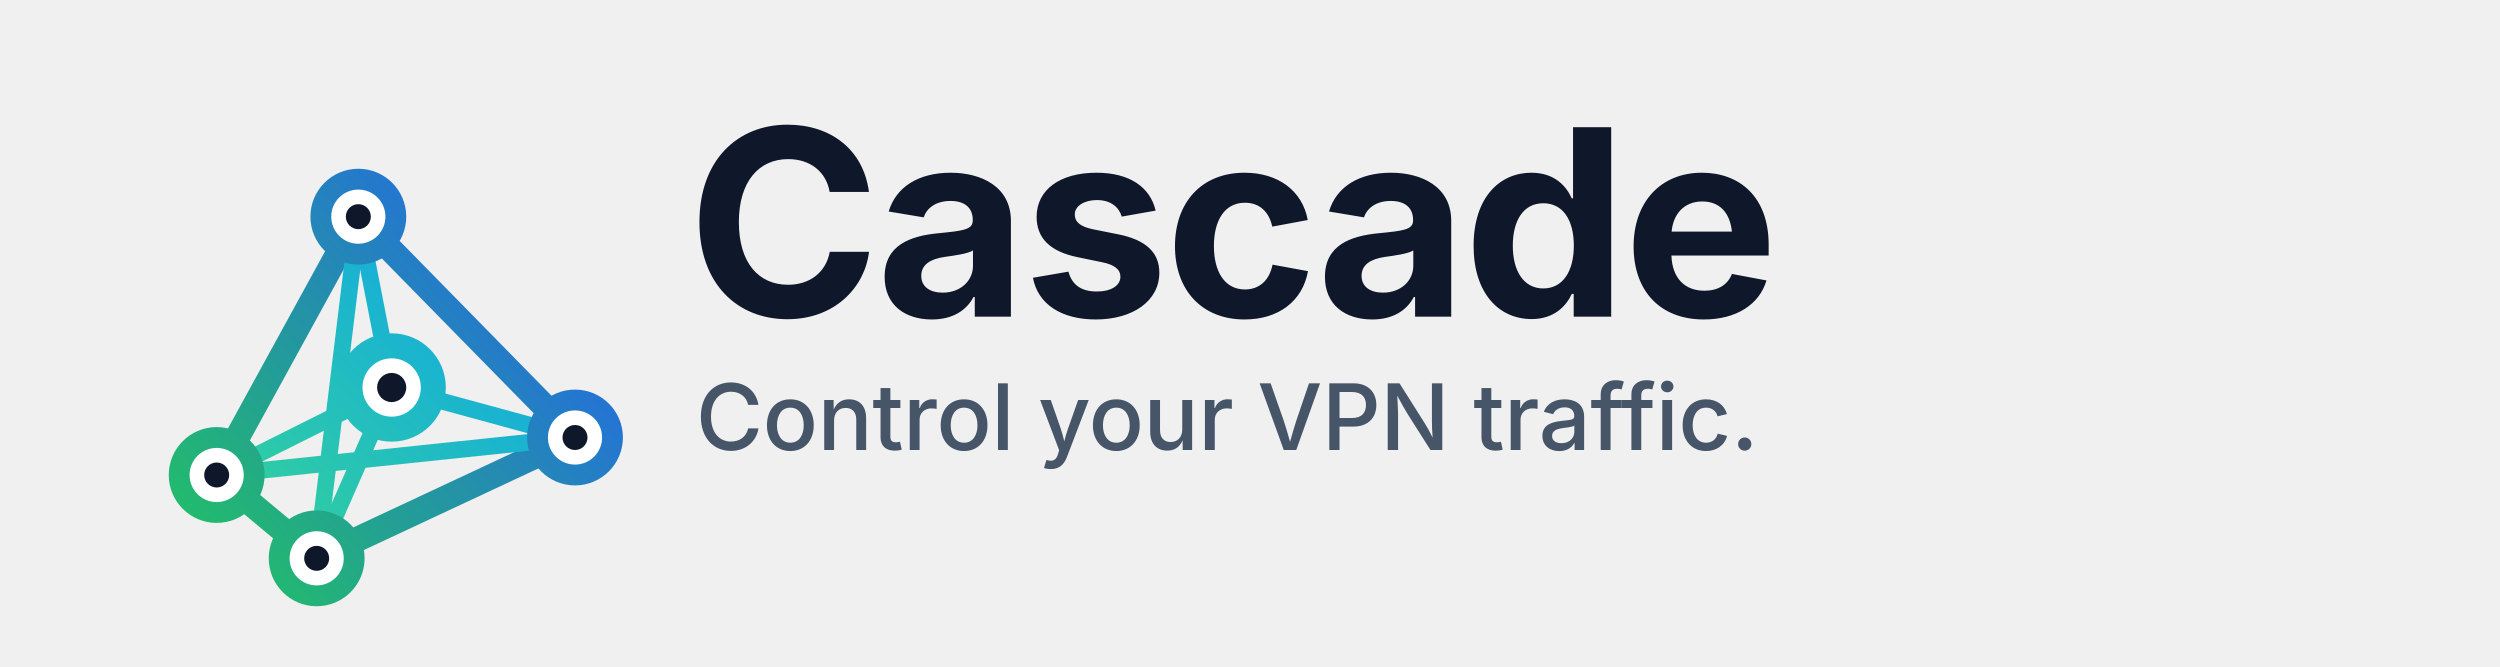
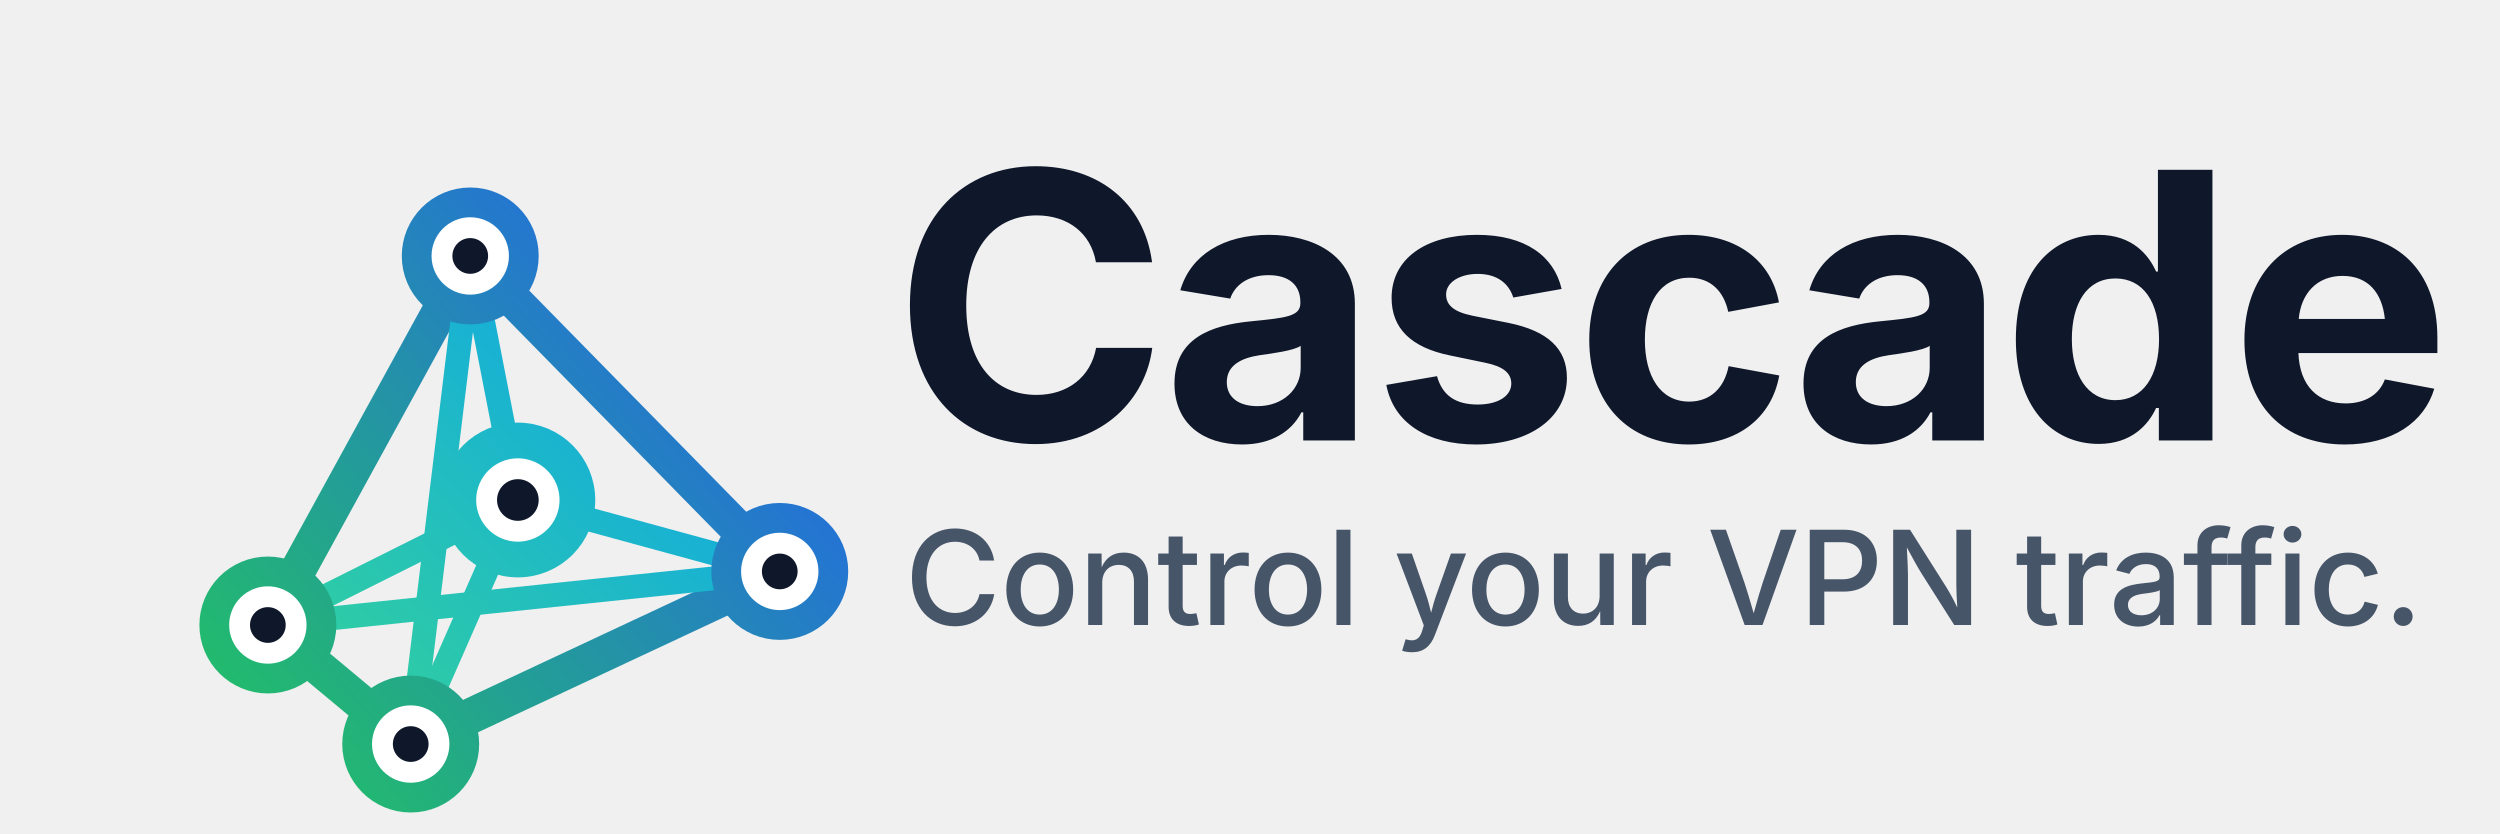
- <svg xmlns="http://www.w3.org/2000/svg" width="1200" height="320" viewBox="0 0 1200 320" fill="none" role="img" aria-labelledby="title desc">
+ <svg xmlns="http://www.w3.org/2000/svg" width="840" height="280" viewBox="0 0 840 280" fill="none" role="img" aria-labelledby="title desc">
  <defs>
    <linearGradient id="gradA" x1="36" y1="230" x2="232" y2="58" gradientUnits="userSpaceOnUse">
      <stop offset="0" stop-color="#22C55E" />
      <stop offset="1" stop-color="#2563EB" />
    </linearGradient>
    <linearGradient id="gradB" x1="70" y1="214" x2="204" y2="76" gradientUnits="userSpaceOnUse">
      <stop offset="0" stop-color="#34D399" />
      <stop offset="1" stop-color="#0EA5E9" />
    </linearGradient>
    <style>
      .brand { fill: #0F172A; font: 700 125px Inter, ui-sans-serif, system-ui, -apple-system, "Segoe UI", Roboto, Arial, sans-serif; letter-spacing: -2px; }
      .tag { fill: #475569; font: 500 44px Inter, ui-sans-serif, system-ui, -apple-system, "Segoe UI", Roboto, Arial, sans-serif; letter-spacing: -0.2px; }
      .edgeA { stroke: url(#gradA); stroke-width: 12; stroke-linecap: round; stroke-linejoin: round; }
      .edgeB { stroke: url(#gradB); stroke-width: 8; stroke-linecap: round; stroke-linejoin: round; }
      .nodeOuter { fill: white; stroke: url(#gradA); stroke-width: 10; }
      .nodeInner { fill: #0F172A; }
      .controller { fill: white; stroke: url(#gradB); stroke-width: 12; }
      .controllerCore { fill: #0F172A; }
    </style>
  </defs>
-   <g transform="translate(34 38)">
+   <g transform="translate(20 20)">
    <path class="edgeA" d="M70 190 L138 66 L242 172 L118 230 Z" />
    <path class="edgeB" d="M70 190 L242 172" />
    <path class="edgeB" d="M138 66 L118 230" />
    <path class="edgeB" d="M154 148 L138 66" />
    <path class="edgeB" d="M154 148 L70 190" />
    <path class="edgeB" d="M154 148 L242 172" />
    <path class="edgeB" d="M154 148 L118 230" />
    <circle class="nodeOuter" cx="138" cy="66" r="18" />
    <circle class="nodeOuter" cx="70" cy="190" r="18" />
    <circle class="nodeOuter" cx="242" cy="172" r="18" />
    <circle class="nodeOuter" cx="118" cy="230" r="18" />
    <circle class="controller" cx="154" cy="148" r="20" />
    <circle class="controllerCore" cx="154" cy="148" r="7" />
    <circle class="nodeInner" cx="138" cy="66" r="6" />
    <circle class="nodeInner" cx="70" cy="190" r="6" />
    <circle class="nodeInner" cx="242" cy="172" r="6" />
    <circle class="nodeInner" cx="118" cy="230" r="6" />
  </g>
-   <text x="330" y="152" class="brand">Cascade</text>
-   <text x="334" y="216" class="tag">Control your VPN traffic.</text>
+   <text x="300" y="148" class="brand">Cascade</text>
+   <text x="304" y="210" class="tag">Control your VPN traffic.</text>
</svg>
